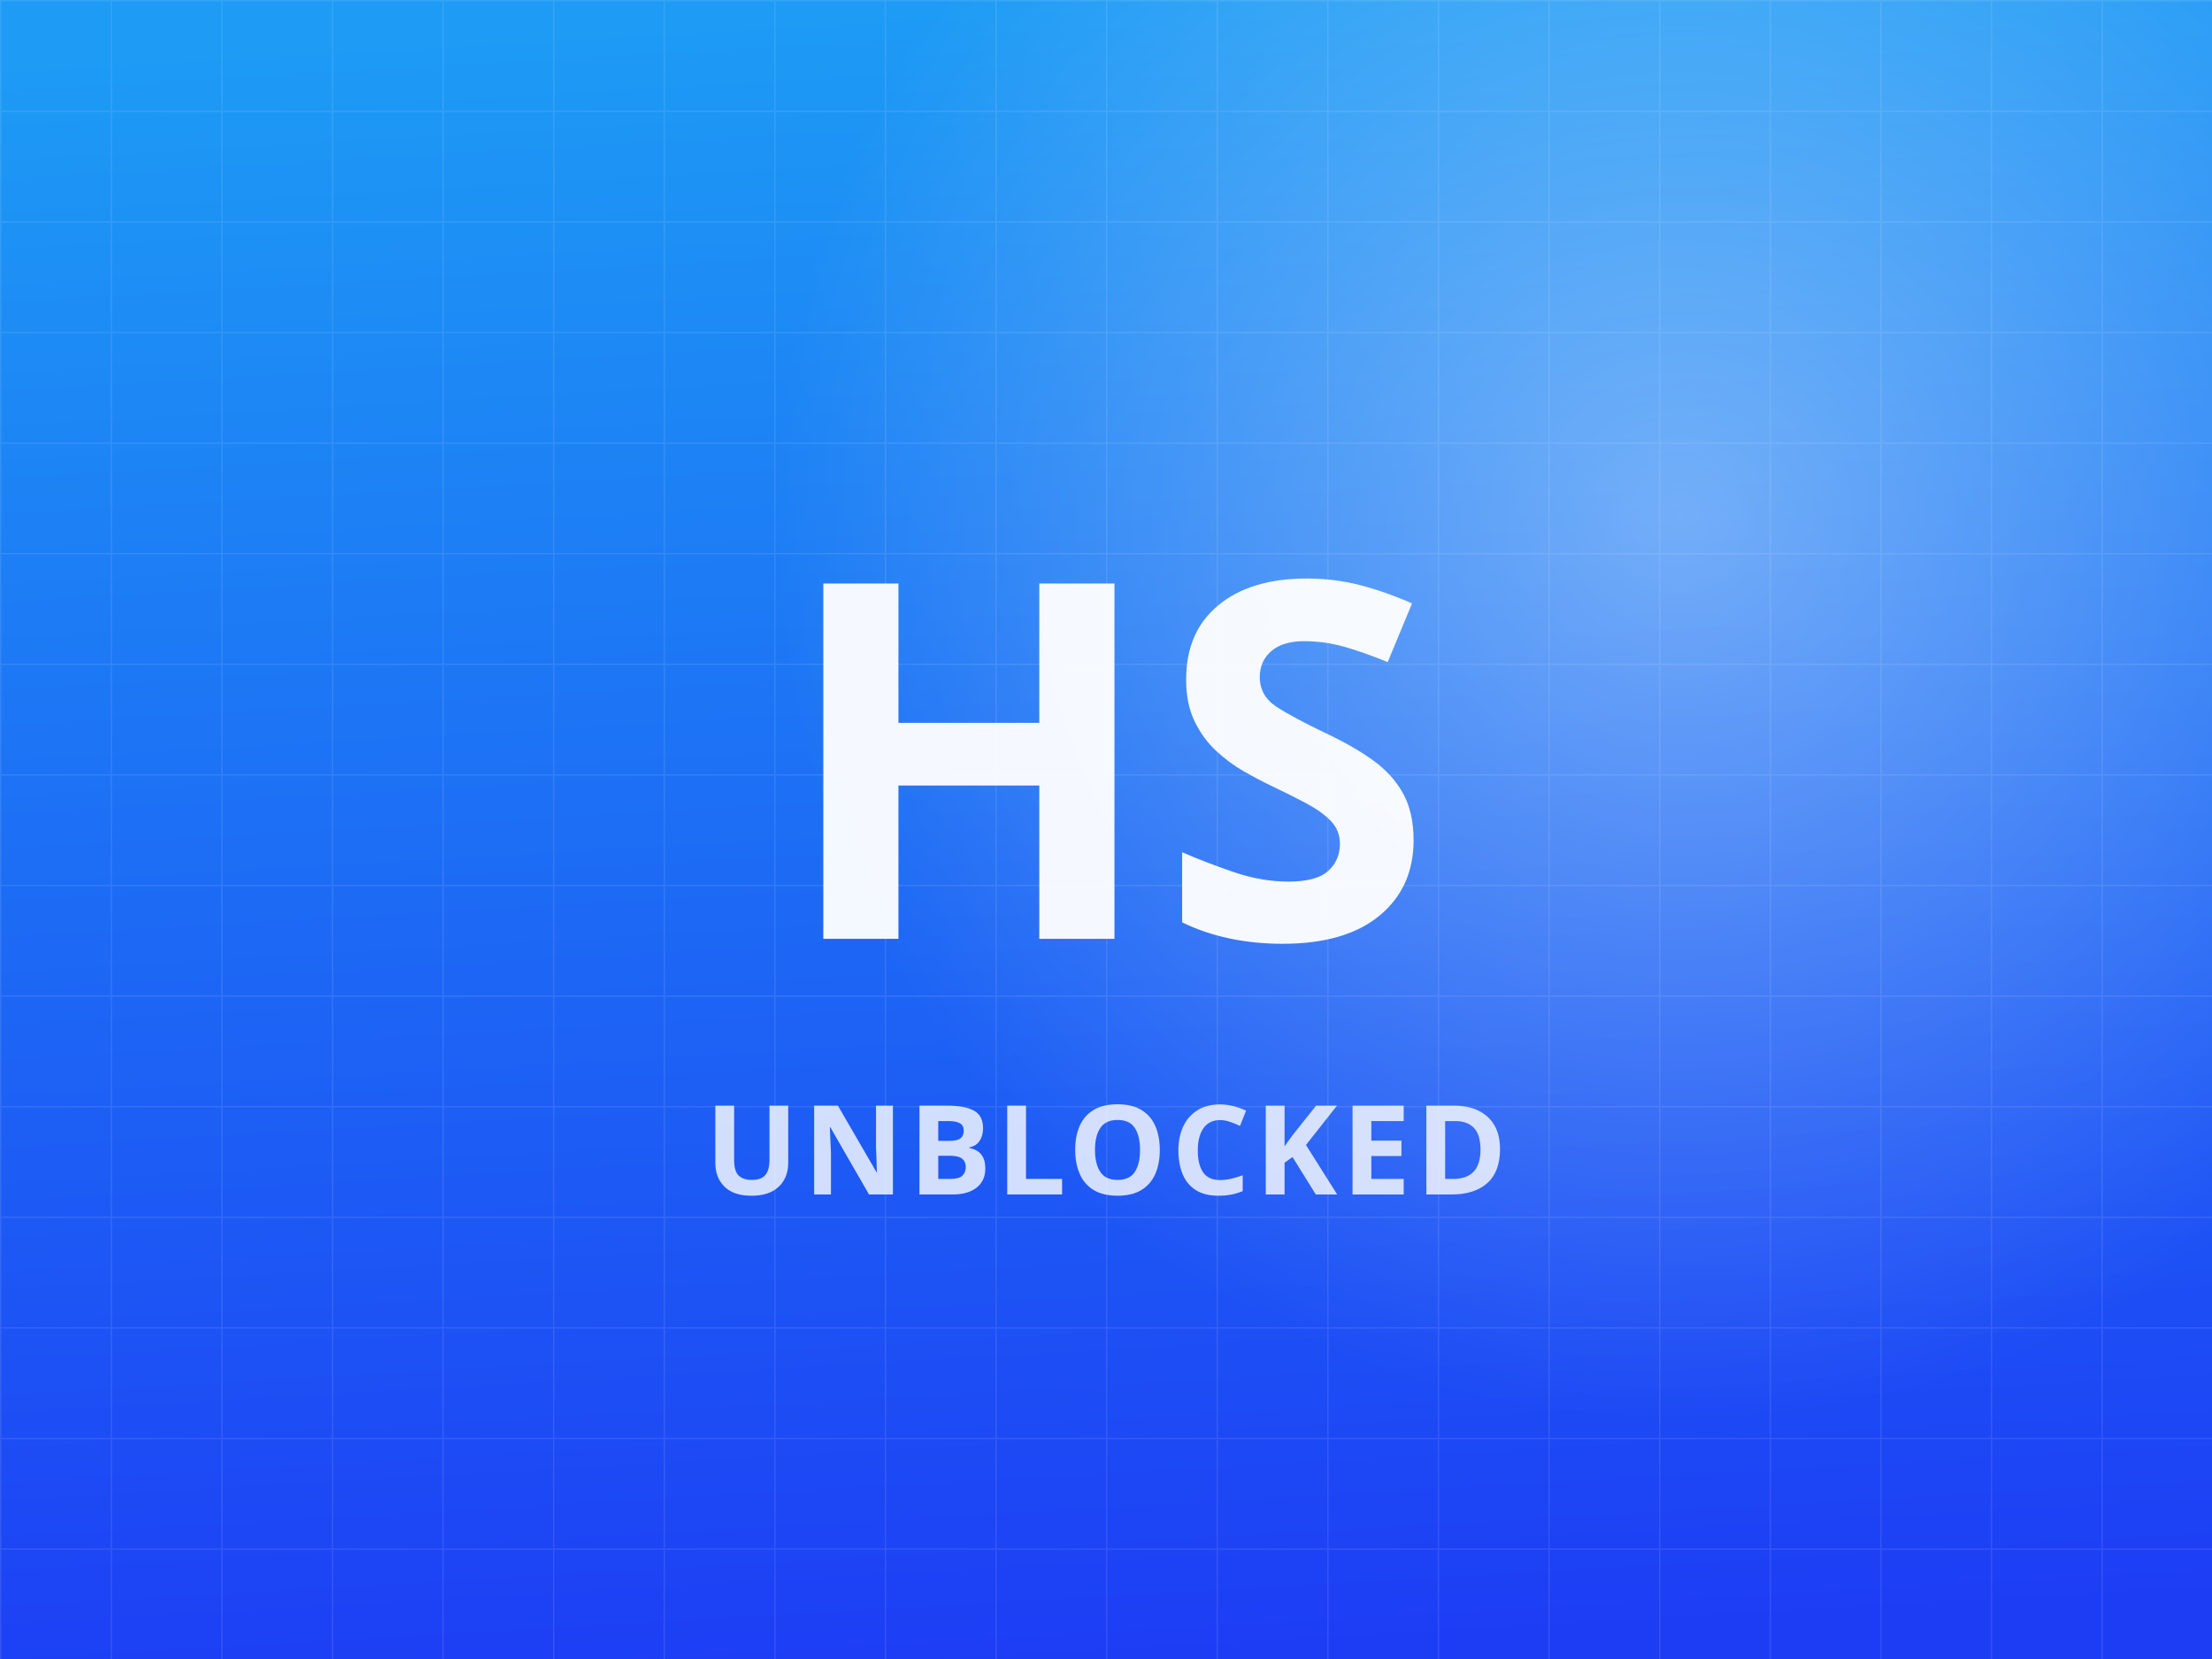
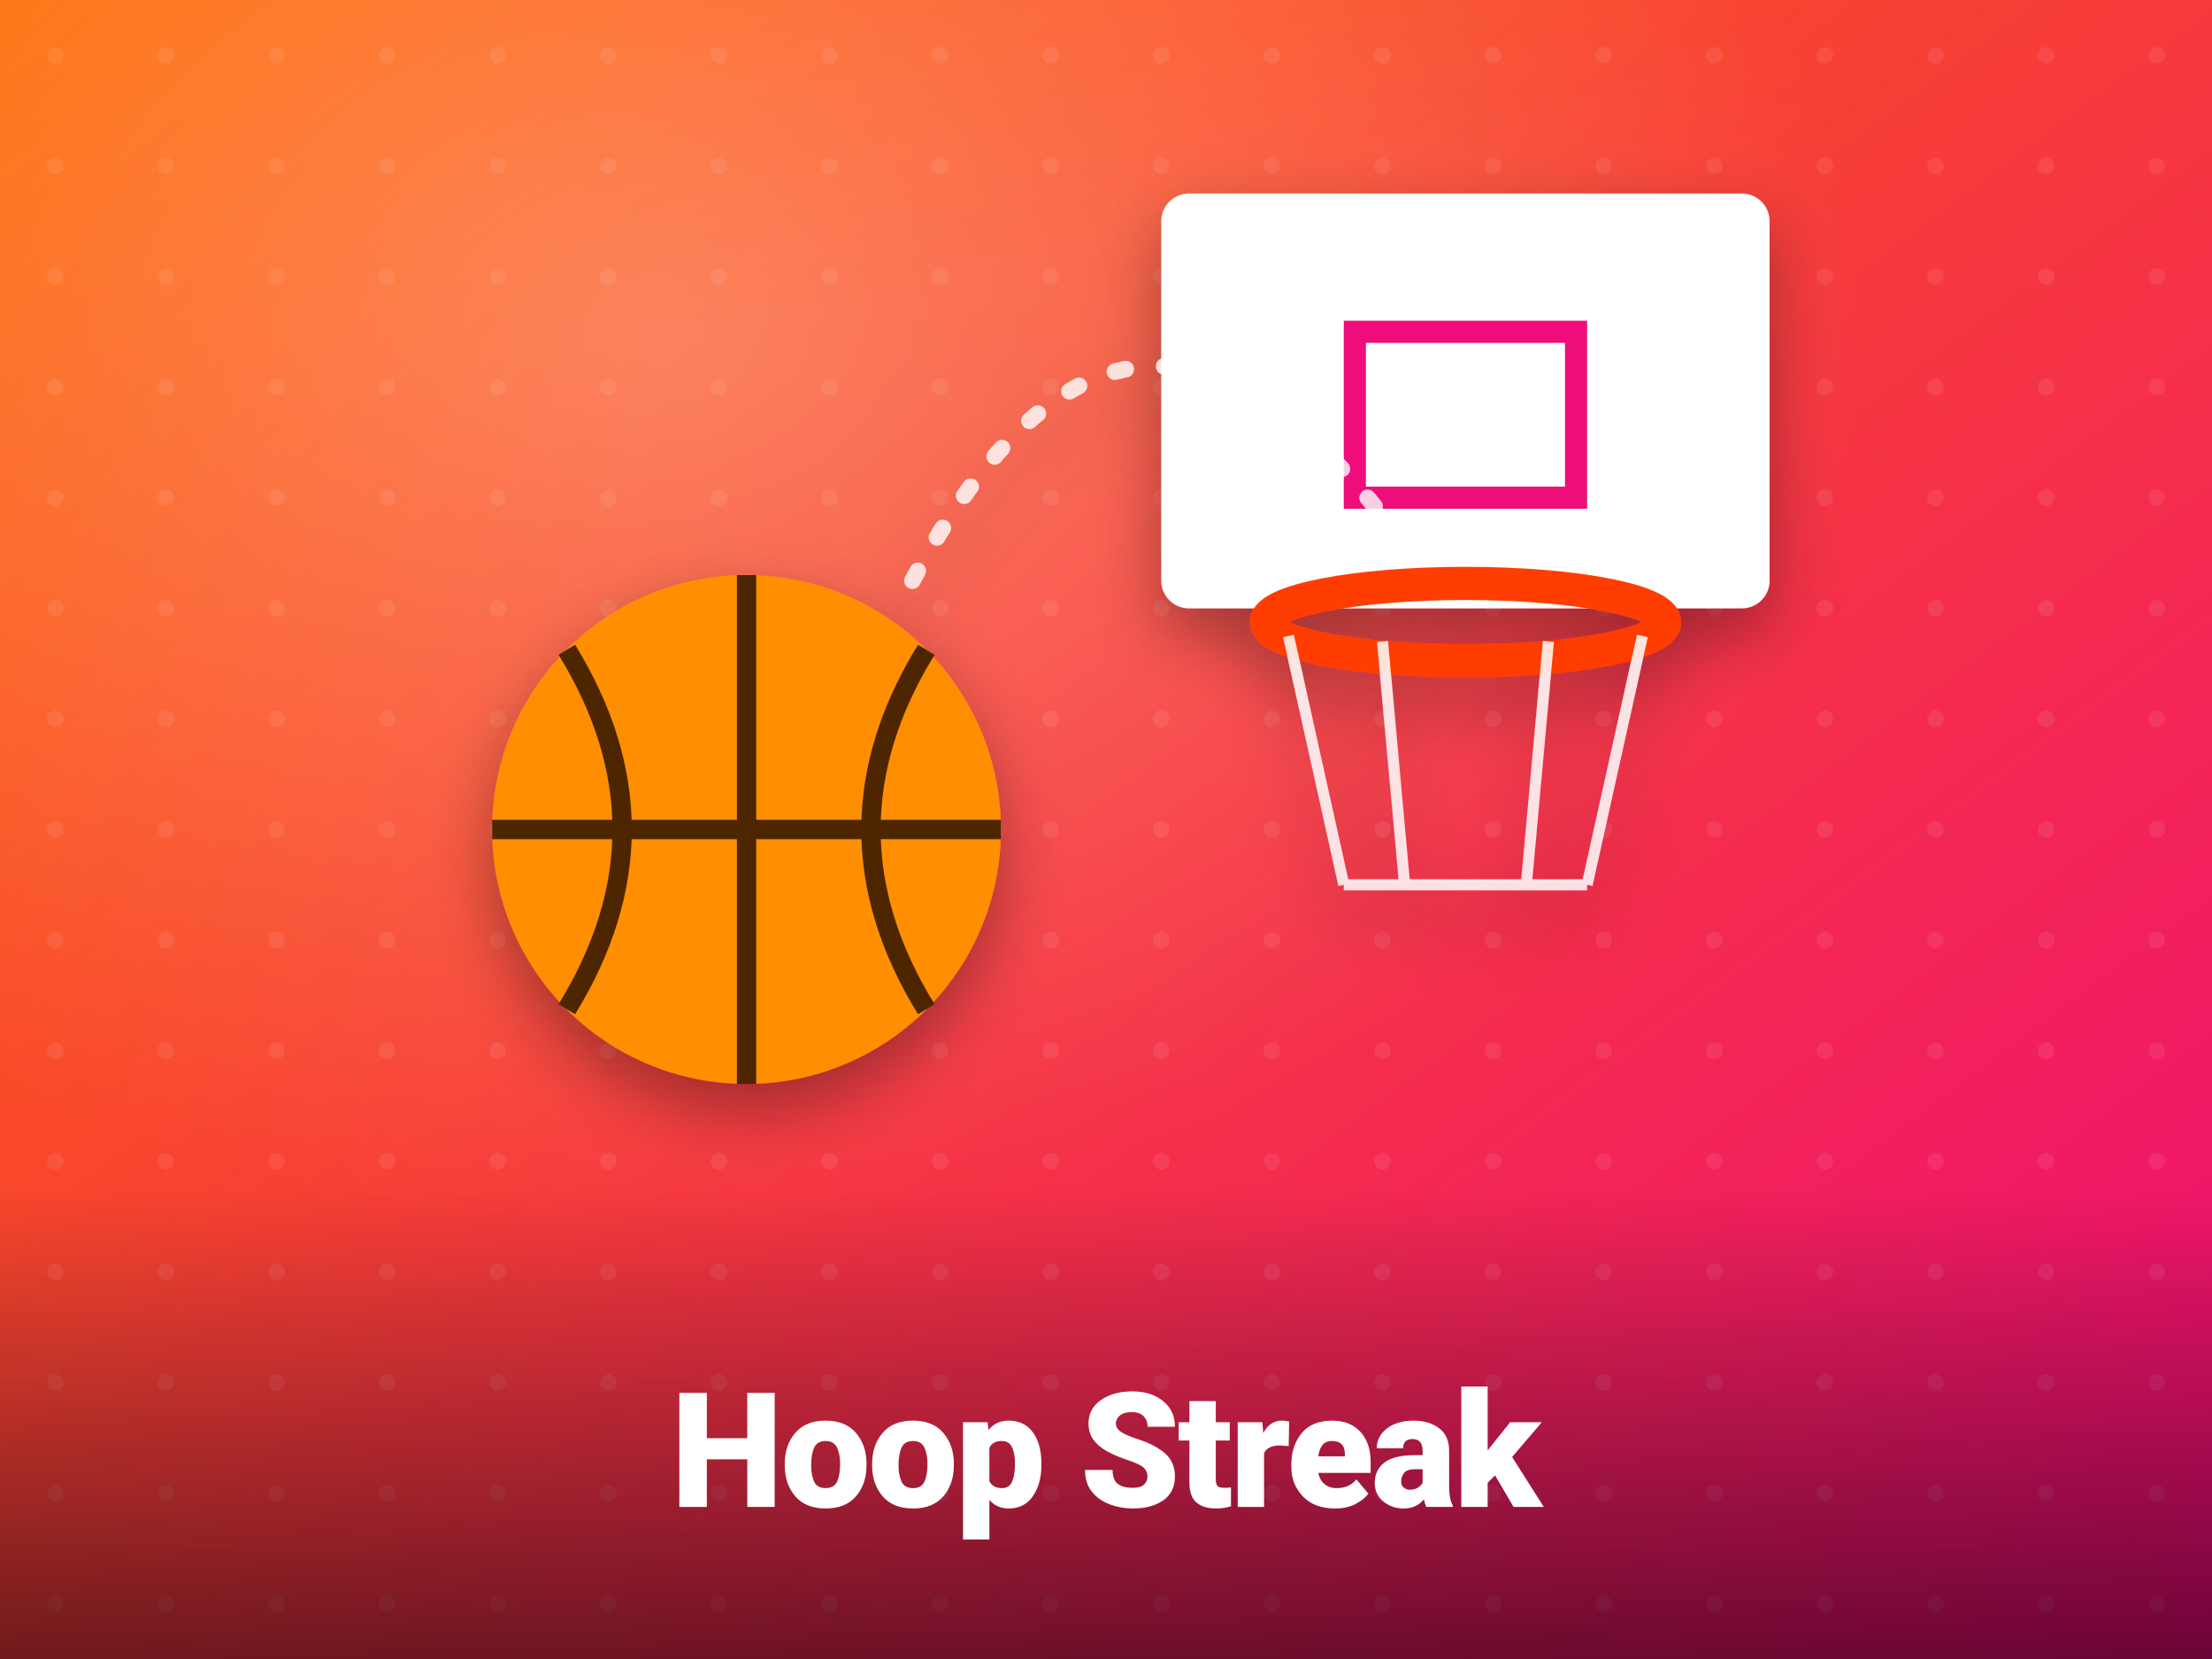
<svg xmlns="http://www.w3.org/2000/svg" width="800" height="600" viewBox="0 0 800 600" role="img" aria-label="Hoop Streak">
  <defs>
-     <linearGradient id="g" gradientTransform="rotate(86 .5 .5)">
-       <stop offset="0%" stop-color="#1d9bf5" />
-       <stop offset="100%" stop-color="#1d3df5" />
+     <linearGradient id="bg" x1="0" y1="0" x2="1" y2="1">
+       <stop offset="0" stop-color="#ff6a00" />
+       <stop offset="1" stop-color="#ee0979" />
    </linearGradient>
-     <radialGradient id="glow">
-       <stop offset="0%" stop-color="#ffffff" stop-opacity=".38" />
-       <stop offset="100%" stop-color="#ffffff" stop-opacity="0" />
+     <radialGradient id="hl" cx=".3" cy=".2" r=".9">
+       <stop offset="0" stop-color="#fff" stop-opacity=".28" />
+       <stop offset=".6" stop-color="#fff" stop-opacity="0" />
    </radialGradient>
-     <pattern id="grid" width="40" height="40" patternUnits="userSpaceOnUse">
-       <path d="M40 0H0v40" fill="none" stroke="#ffffff" stroke-opacity=".10" stroke-width="1" />
-     </pattern>
+     <linearGradient id="fade" x1="0" y1="0" x2="0" y2="1">
+       <stop offset="0" stop-color="#000" stop-opacity="0" />
+       <stop offset="1" stop-color="#000" stop-opacity=".55" />
+     </linearGradient>
+     <filter id="sh" x="-20%" y="-20%" width="140%" height="140%">
+       <feDropShadow dx="0" dy="10" stdDeviation="12" flood-color="#000" flood-opacity=".35" />
+     </filter>
  </defs>
-   <rect width="800" height="600" fill="url(#g)" />
-   <rect width="800" height="600" fill="url(#grid)" />
-   <circle cx="608" cy="186" r="330" fill="url(#glow)" />
-   <text x="50%" y="46%" text-anchor="middle" dominant-baseline="middle" font-family="ui-sans-serif, system-ui, sans-serif" font-size="180" font-weight="800" fill="#ffffff" fill-opacity=".95">HS</text>
-   <text x="50%" y="72%" text-anchor="middle" font-family="ui-sans-serif, system-ui, sans-serif" font-size="45" font-weight="600" letter-spacing="1.5" fill="#ffffff" fill-opacity=".8">UNBLOCKED</text>
+   <rect width="800" height="600" fill="url(#bg)" />
+   <g fill="#fff" fill-opacity="0.08">
+     <circle cx="20" cy="20" r="3" />
+     <circle cx="20" cy="60" r="3" />
+     <circle cx="20" cy="100" r="3" />
+     <circle cx="20" cy="140" r="3" />
+     <circle cx="20" cy="180" r="3" />
+     <circle cx="20" cy="220" r="3" />
+     <circle cx="20" cy="260" r="3" />
+     <circle cx="20" cy="300" r="3" />
+     <circle cx="20" cy="340" r="3" />
+     <circle cx="20" cy="380" r="3" />
+     <circle cx="20" cy="420" r="3" />
+     <circle cx="20" cy="460" r="3" />
+     <circle cx="20" cy="500" r="3" />
+     <circle cx="20" cy="540" r="3" />
+     <circle cx="20" cy="580" r="3" />
+     <circle cx="60" cy="20" r="3" />
+     <circle cx="60" cy="60" r="3" />
+     <circle cx="60" cy="100" r="3" />
+     <circle cx="60" cy="140" r="3" />
+     <circle cx="60" cy="180" r="3" />
+     <circle cx="60" cy="220" r="3" />
+     <circle cx="60" cy="260" r="3" />
+     <circle cx="60" cy="300" r="3" />
+     <circle cx="60" cy="340" r="3" />
+     <circle cx="60" cy="380" r="3" />
+     <circle cx="60" cy="420" r="3" />
+     <circle cx="60" cy="460" r="3" />
+     <circle cx="60" cy="500" r="3" />
+     <circle cx="60" cy="540" r="3" />
+     <circle cx="60" cy="580" r="3" />
+     <circle cx="100" cy="20" r="3" />
+     <circle cx="100" cy="60" r="3" />
+     <circle cx="100" cy="100" r="3" />
+     <circle cx="100" cy="140" r="3" />
+     <circle cx="100" cy="180" r="3" />
+     <circle cx="100" cy="220" r="3" />
+     <circle cx="100" cy="260" r="3" />
+     <circle cx="100" cy="300" r="3" />
+     <circle cx="100" cy="340" r="3" />
+     <circle cx="100" cy="380" r="3" />
+     <circle cx="100" cy="420" r="3" />
+     <circle cx="100" cy="460" r="3" />
+     <circle cx="100" cy="500" r="3" />
+     <circle cx="100" cy="540" r="3" />
+     <circle cx="100" cy="580" r="3" />
+     <circle cx="140" cy="20" r="3" />
+     <circle cx="140" cy="60" r="3" />
+     <circle cx="140" cy="100" r="3" />
+     <circle cx="140" cy="140" r="3" />
+     <circle cx="140" cy="180" r="3" />
+     <circle cx="140" cy="220" r="3" />
+     <circle cx="140" cy="260" r="3" />
+     <circle cx="140" cy="300" r="3" />
+     <circle cx="140" cy="340" r="3" />
+     <circle cx="140" cy="380" r="3" />
+     <circle cx="140" cy="420" r="3" />
+     <circle cx="140" cy="460" r="3" />
+     <circle cx="140" cy="500" r="3" />
+     <circle cx="140" cy="540" r="3" />
+     <circle cx="140" cy="580" r="3" />
+     <circle cx="180" cy="20" r="3" />
+     <circle cx="180" cy="60" r="3" />
+     <circle cx="180" cy="100" r="3" />
+     <circle cx="180" cy="140" r="3" />
+     <circle cx="180" cy="180" r="3" />
+     <circle cx="180" cy="220" r="3" />
+     <circle cx="180" cy="260" r="3" />
+     <circle cx="180" cy="300" r="3" />
+     <circle cx="180" cy="340" r="3" />
+     <circle cx="180" cy="380" r="3" />
+     <circle cx="180" cy="420" r="3" />
+     <circle cx="180" cy="460" r="3" />
+     <circle cx="180" cy="500" r="3" />
+     <circle cx="180" cy="540" r="3" />
+     <circle cx="180" cy="580" r="3" />
+     <circle cx="220" cy="20" r="3" />
+     <circle cx="220" cy="60" r="3" />
+     <circle cx="220" cy="100" r="3" />
+     <circle cx="220" cy="140" r="3" />
+     <circle cx="220" cy="180" r="3" />
+     <circle cx="220" cy="220" r="3" />
+     <circle cx="220" cy="260" r="3" />
+     <circle cx="220" cy="300" r="3" />
+     <circle cx="220" cy="340" r="3" />
+     <circle cx="220" cy="380" r="3" />
+     <circle cx="220" cy="420" r="3" />
+     <circle cx="220" cy="460" r="3" />
+     <circle cx="220" cy="500" r="3" />
+     <circle cx="220" cy="540" r="3" />
+     <circle cx="220" cy="580" r="3" />
+     <circle cx="260" cy="20" r="3" />
+     <circle cx="260" cy="60" r="3" />
+     <circle cx="260" cy="100" r="3" />
+     <circle cx="260" cy="140" r="3" />
+     <circle cx="260" cy="180" r="3" />
+     <circle cx="260" cy="220" r="3" />
+     <circle cx="260" cy="260" r="3" />
+     <circle cx="260" cy="300" r="3" />
+     <circle cx="260" cy="340" r="3" />
+     <circle cx="260" cy="380" r="3" />
+     <circle cx="260" cy="420" r="3" />
+     <circle cx="260" cy="460" r="3" />
+     <circle cx="260" cy="500" r="3" />
+     <circle cx="260" cy="540" r="3" />
+     <circle cx="260" cy="580" r="3" />
+     <circle cx="300" cy="20" r="3" />
+     <circle cx="300" cy="60" r="3" />
+     <circle cx="300" cy="100" r="3" />
+     <circle cx="300" cy="140" r="3" />
+     <circle cx="300" cy="180" r="3" />
+     <circle cx="300" cy="220" r="3" />
+     <circle cx="300" cy="260" r="3" />
+     <circle cx="300" cy="300" r="3" />
+     <circle cx="300" cy="340" r="3" />
+     <circle cx="300" cy="380" r="3" />
+     <circle cx="300" cy="420" r="3" />
+     <circle cx="300" cy="460" r="3" />
+     <circle cx="300" cy="500" r="3" />
+     <circle cx="300" cy="540" r="3" />
+     <circle cx="300" cy="580" r="3" />
+     <circle cx="340" cy="20" r="3" />
+     <circle cx="340" cy="60" r="3" />
+     <circle cx="340" cy="100" r="3" />
+     <circle cx="340" cy="140" r="3" />
+     <circle cx="340" cy="180" r="3" />
+     <circle cx="340" cy="220" r="3" />
+     <circle cx="340" cy="260" r="3" />
+     <circle cx="340" cy="300" r="3" />
+     <circle cx="340" cy="340" r="3" />
+     <circle cx="340" cy="380" r="3" />
+     <circle cx="340" cy="420" r="3" />
+     <circle cx="340" cy="460" r="3" />
+     <circle cx="340" cy="500" r="3" />
+     <circle cx="340" cy="540" r="3" />
+     <circle cx="340" cy="580" r="3" />
+     <circle cx="380" cy="20" r="3" />
+     <circle cx="380" cy="60" r="3" />
+     <circle cx="380" cy="100" r="3" />
+     <circle cx="380" cy="140" r="3" />
+     <circle cx="380" cy="180" r="3" />
+     <circle cx="380" cy="220" r="3" />
+     <circle cx="380" cy="260" r="3" />
+     <circle cx="380" cy="300" r="3" />
+     <circle cx="380" cy="340" r="3" />
+     <circle cx="380" cy="380" r="3" />
+     <circle cx="380" cy="420" r="3" />
+     <circle cx="380" cy="460" r="3" />
+     <circle cx="380" cy="500" r="3" />
+     <circle cx="380" cy="540" r="3" />
+     <circle cx="380" cy="580" r="3" />
+     <circle cx="420" cy="20" r="3" />
+     <circle cx="420" cy="60" r="3" />
+     <circle cx="420" cy="100" r="3" />
+     <circle cx="420" cy="140" r="3" />
+     <circle cx="420" cy="180" r="3" />
+     <circle cx="420" cy="220" r="3" />
+     <circle cx="420" cy="260" r="3" />
+     <circle cx="420" cy="300" r="3" />
+     <circle cx="420" cy="340" r="3" />
+     <circle cx="420" cy="380" r="3" />
+     <circle cx="420" cy="420" r="3" />
+     <circle cx="420" cy="460" r="3" />
+     <circle cx="420" cy="500" r="3" />
+     <circle cx="420" cy="540" r="3" />
+     <circle cx="420" cy="580" r="3" />
+     <circle cx="460" cy="20" r="3" />
+     <circle cx="460" cy="60" r="3" />
+     <circle cx="460" cy="100" r="3" />
+     <circle cx="460" cy="140" r="3" />
+     <circle cx="460" cy="180" r="3" />
+     <circle cx="460" cy="220" r="3" />
+     <circle cx="460" cy="260" r="3" />
+     <circle cx="460" cy="300" r="3" />
+     <circle cx="460" cy="340" r="3" />
+     <circle cx="460" cy="380" r="3" />
+     <circle cx="460" cy="420" r="3" />
+     <circle cx="460" cy="460" r="3" />
+     <circle cx="460" cy="500" r="3" />
+     <circle cx="460" cy="540" r="3" />
+     <circle cx="460" cy="580" r="3" />
+     <circle cx="500" cy="20" r="3" />
+     <circle cx="500" cy="60" r="3" />
+     <circle cx="500" cy="100" r="3" />
+     <circle cx="500" cy="140" r="3" />
+     <circle cx="500" cy="180" r="3" />
+     <circle cx="500" cy="220" r="3" />
+     <circle cx="500" cy="260" r="3" />
+     <circle cx="500" cy="300" r="3" />
+     <circle cx="500" cy="340" r="3" />
+     <circle cx="500" cy="380" r="3" />
+     <circle cx="500" cy="420" r="3" />
+     <circle cx="500" cy="460" r="3" />
+     <circle cx="500" cy="500" r="3" />
+     <circle cx="500" cy="540" r="3" />
+     <circle cx="500" cy="580" r="3" />
+     <circle cx="540" cy="20" r="3" />
+     <circle cx="540" cy="60" r="3" />
+     <circle cx="540" cy="100" r="3" />
+     <circle cx="540" cy="140" r="3" />
+     <circle cx="540" cy="180" r="3" />
+     <circle cx="540" cy="220" r="3" />
+     <circle cx="540" cy="260" r="3" />
+     <circle cx="540" cy="300" r="3" />
+     <circle cx="540" cy="340" r="3" />
+     <circle cx="540" cy="380" r="3" />
+     <circle cx="540" cy="420" r="3" />
+     <circle cx="540" cy="460" r="3" />
+     <circle cx="540" cy="500" r="3" />
+     <circle cx="540" cy="540" r="3" />
+     <circle cx="540" cy="580" r="3" />
+     <circle cx="580" cy="20" r="3" />
+     <circle cx="580" cy="60" r="3" />
+     <circle cx="580" cy="100" r="3" />
+     <circle cx="580" cy="140" r="3" />
+     <circle cx="580" cy="180" r="3" />
+     <circle cx="580" cy="220" r="3" />
+     <circle cx="580" cy="260" r="3" />
+     <circle cx="580" cy="300" r="3" />
+     <circle cx="580" cy="340" r="3" />
+     <circle cx="580" cy="380" r="3" />
+     <circle cx="580" cy="420" r="3" />
+     <circle cx="580" cy="460" r="3" />
+     <circle cx="580" cy="500" r="3" />
+     <circle cx="580" cy="540" r="3" />
+     <circle cx="580" cy="580" r="3" />
+     <circle cx="620" cy="20" r="3" />
+     <circle cx="620" cy="60" r="3" />
+     <circle cx="620" cy="100" r="3" />
+     <circle cx="620" cy="140" r="3" />
+     <circle cx="620" cy="180" r="3" />
+     <circle cx="620" cy="220" r="3" />
+     <circle cx="620" cy="260" r="3" />
+     <circle cx="620" cy="300" r="3" />
+     <circle cx="620" cy="340" r="3" />
+     <circle cx="620" cy="380" r="3" />
+     <circle cx="620" cy="420" r="3" />
+     <circle cx="620" cy="460" r="3" />
+     <circle cx="620" cy="500" r="3" />
+     <circle cx="620" cy="540" r="3" />
+     <circle cx="620" cy="580" r="3" />
+     <circle cx="660" cy="20" r="3" />
+     <circle cx="660" cy="60" r="3" />
+     <circle cx="660" cy="100" r="3" />
+     <circle cx="660" cy="140" r="3" />
+     <circle cx="660" cy="180" r="3" />
+     <circle cx="660" cy="220" r="3" />
+     <circle cx="660" cy="260" r="3" />
+     <circle cx="660" cy="300" r="3" />
+     <circle cx="660" cy="340" r="3" />
+     <circle cx="660" cy="380" r="3" />
+     <circle cx="660" cy="420" r="3" />
+     <circle cx="660" cy="460" r="3" />
+     <circle cx="660" cy="500" r="3" />
+     <circle cx="660" cy="540" r="3" />
+     <circle cx="660" cy="580" r="3" />
+     <circle cx="700" cy="20" r="3" />
+     <circle cx="700" cy="60" r="3" />
+     <circle cx="700" cy="100" r="3" />
+     <circle cx="700" cy="140" r="3" />
+     <circle cx="700" cy="180" r="3" />
+     <circle cx="700" cy="220" r="3" />
+     <circle cx="700" cy="260" r="3" />
+     <circle cx="700" cy="300" r="3" />
+     <circle cx="700" cy="340" r="3" />
+     <circle cx="700" cy="380" r="3" />
+     <circle cx="700" cy="420" r="3" />
+     <circle cx="700" cy="460" r="3" />
+     <circle cx="700" cy="500" r="3" />
+     <circle cx="700" cy="540" r="3" />
+     <circle cx="700" cy="580" r="3" />
+     <circle cx="740" cy="20" r="3" />
+     <circle cx="740" cy="60" r="3" />
+     <circle cx="740" cy="100" r="3" />
+     <circle cx="740" cy="140" r="3" />
+     <circle cx="740" cy="180" r="3" />
+     <circle cx="740" cy="220" r="3" />
+     <circle cx="740" cy="260" r="3" />
+     <circle cx="740" cy="300" r="3" />
+     <circle cx="740" cy="340" r="3" />
+     <circle cx="740" cy="380" r="3" />
+     <circle cx="740" cy="420" r="3" />
+     <circle cx="740" cy="460" r="3" />
+     <circle cx="740" cy="500" r="3" />
+     <circle cx="740" cy="540" r="3" />
+     <circle cx="740" cy="580" r="3" />
+     <circle cx="780" cy="20" r="3" />
+     <circle cx="780" cy="60" r="3" />
+     <circle cx="780" cy="100" r="3" />
+     <circle cx="780" cy="140" r="3" />
+     <circle cx="780" cy="180" r="3" />
+     <circle cx="780" cy="220" r="3" />
+     <circle cx="780" cy="260" r="3" />
+     <circle cx="780" cy="300" r="3" />
+     <circle cx="780" cy="340" r="3" />
+     <circle cx="780" cy="380" r="3" />
+     <circle cx="780" cy="420" r="3" />
+     <circle cx="780" cy="460" r="3" />
+     <circle cx="780" cy="500" r="3" />
+     <circle cx="780" cy="540" r="3" />
+     <circle cx="780" cy="580" r="3" />
+   </g>
+   <rect width="800" height="600" fill="url(#hl)" />
+   <g filter="url(#sh)">
+     <rect x="420" y="70" width="220" height="150" rx="10" fill="#fff" />
+     <rect x="490" y="120" width="80" height="60" fill="none" stroke="#ee0979" stroke-width="8" />
+     <ellipse cx="530" cy="225" rx="72" ry="14" fill="none" stroke="#ff3d00" stroke-width="12" />
+     <path d="M466 230 l20 90 M594 230 l-20 90 M500 232 l8 88 M560 232 l-8 88 M486 320 h88" stroke="#fff" stroke-width="4" opacity=".85" fill="none" />
+     <g transform="translate(270 300)">
+       <circle r="92" fill="#ff8f00" />
+       <path d="M-92 0 h184 M0 -92 v184" stroke="#4e2600" stroke-width="7" />
+       <path d="M-65 -65 q40 65 0 130 M65 -65 q-40 65 0 130" stroke="#4e2600" stroke-width="7" fill="none" />
+     </g>
+     <path d="M330 210 q80 -150 180 -10" stroke="#fff" stroke-width="6" stroke-dasharray="4 14" stroke-linecap="round" fill="none" opacity=".8" />
+   </g>
+   <rect y="430" width="800" height="170" fill="url(#fade)" />
+   <text x="400" y="545" text-anchor="middle" font-family="ui-sans-serif,system-ui,-apple-system,Segoe UI,Roboto,sans-serif" font-size="58" font-weight="800" fill="#fff" letter-spacing="-1">Hoop Streak</text>
</svg>
